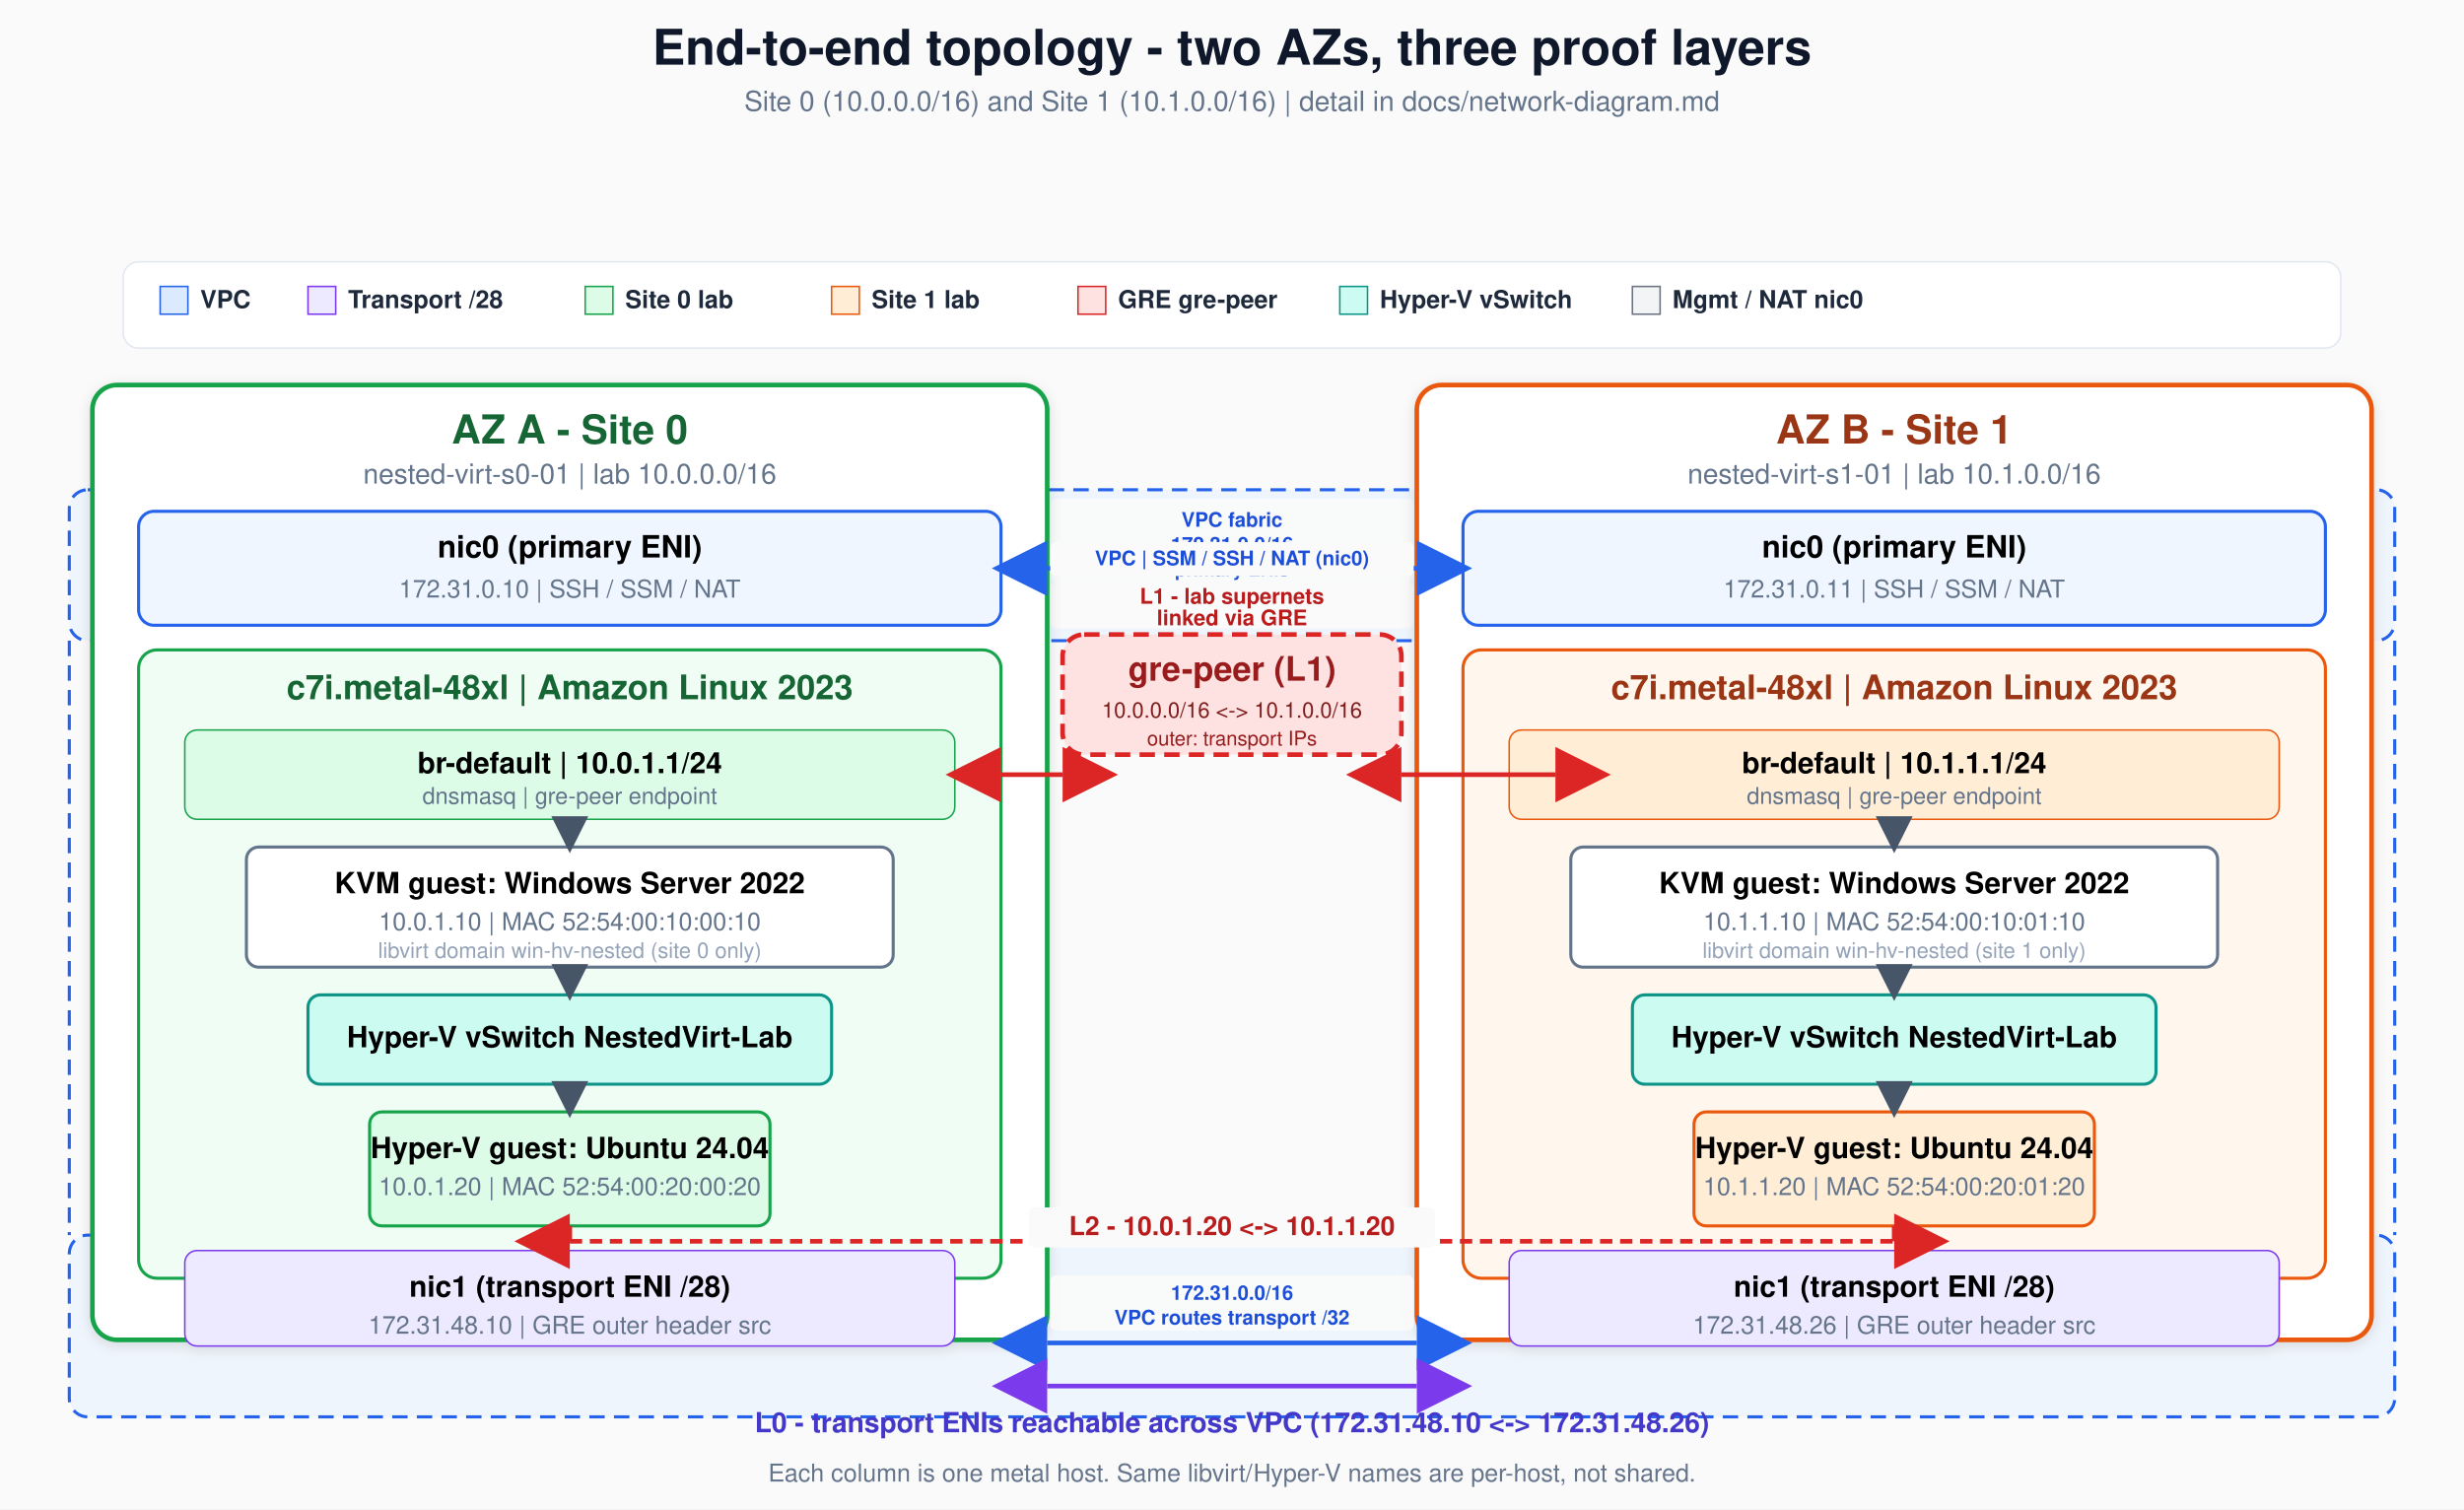
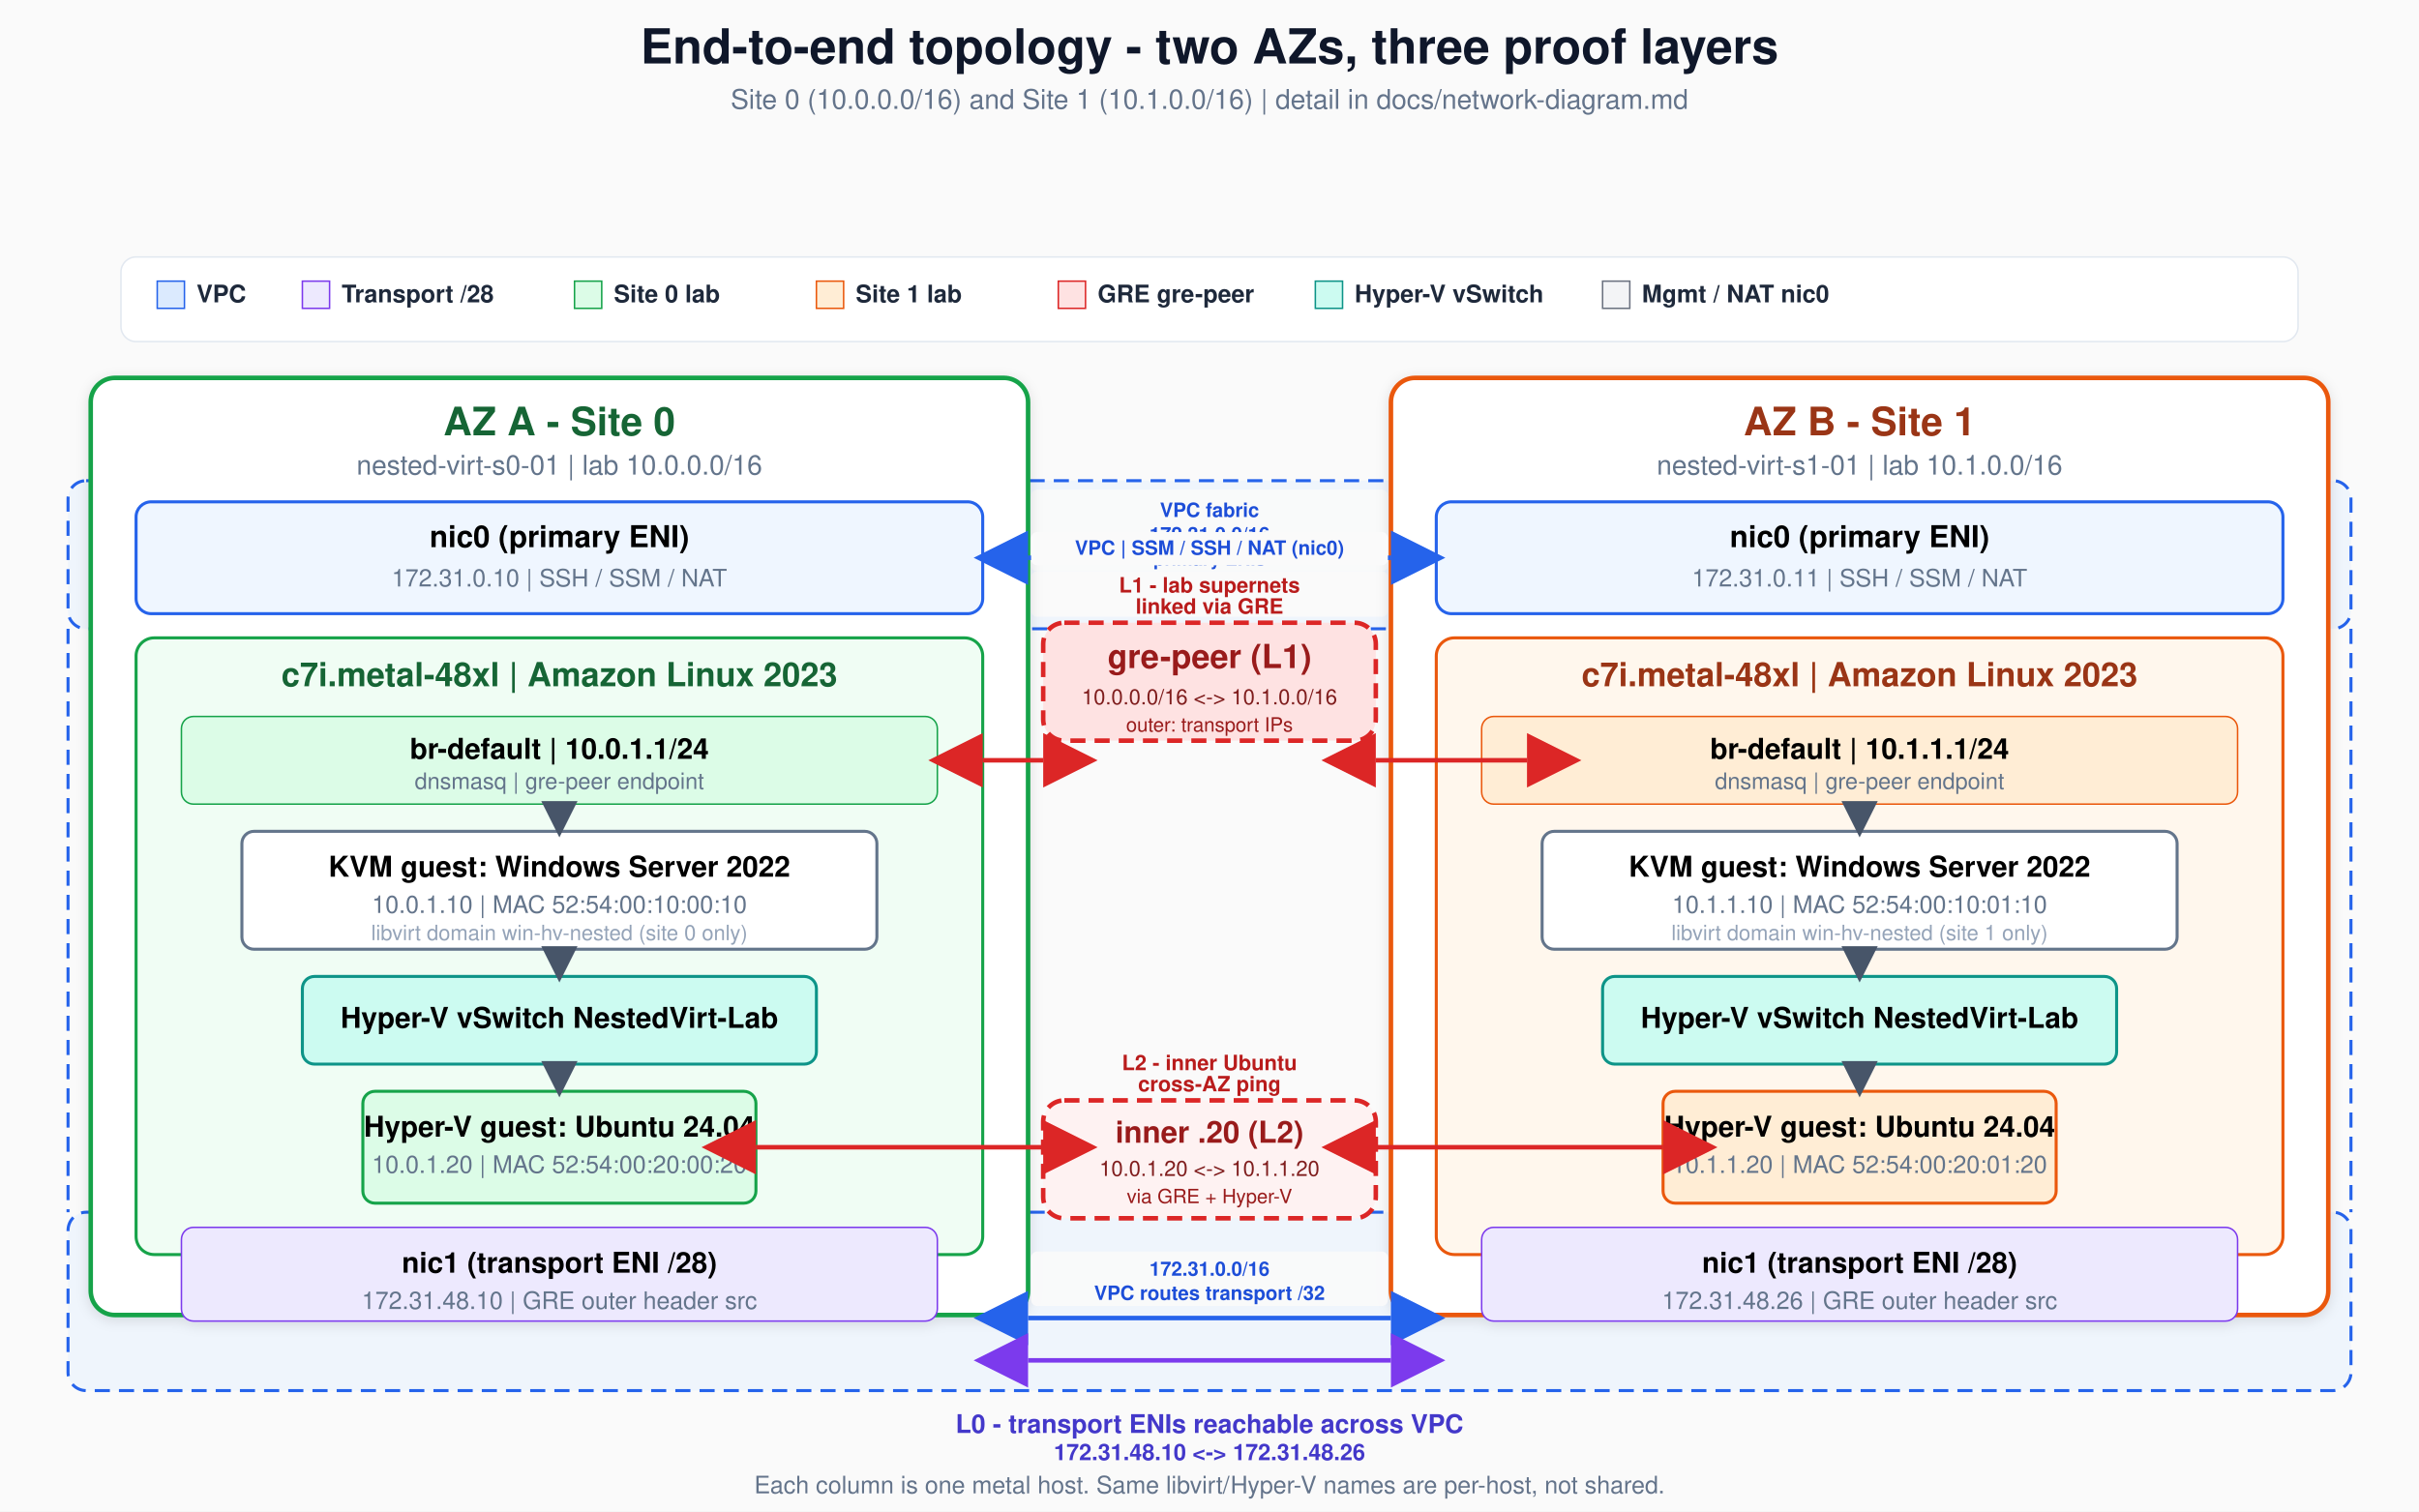
- <svg xmlns="http://www.w3.org/2000/svg" viewBox="0 0 1600 980" font-family="Segoe UI, Helvetica, Arial, sans-serif">
+ <svg xmlns="http://www.w3.org/2000/svg" viewBox="0 0 1600 1000" font-family="Segoe UI, Helvetica, Arial, sans-serif">
  <defs>
    <marker id="arrow" markerWidth="12" markerHeight="12" refX="10" refY="6" orient="auto">
      <path d="M0,0 L12,6 L0,12 Z" fill="#475569" />
    </marker>
    <marker id="arrow-purple-right" markerWidth="12" markerHeight="12" refX="0" refY="6" orient="auto">
      <path d="M0,0 L12,6 L0,12 Z" fill="#7c3aed" />
    </marker>
    <marker id="arrow-purple-left" markerWidth="12" markerHeight="12" refX="12" refY="6" orient="auto">
      <path d="M12,0 L0,6 L12,12 Z" fill="#7c3aed" />
    </marker>
    <marker id="arrow-red-right" markerWidth="12" markerHeight="12" refX="0" refY="6" orient="auto">
      <path d="M0,0 L12,6 L0,12 Z" fill="#dc2626" />
    </marker>
    <marker id="arrow-red-left" markerWidth="12" markerHeight="12" refX="12" refY="6" orient="auto">
      <path d="M12,0 L0,6 L12,12 Z" fill="#dc2626" />
    </marker>
    <marker id="arrow-blue-right" markerWidth="12" markerHeight="12" refX="0" refY="6" orient="auto">
      <path d="M0,0 L12,6 L0,12 Z" fill="#2563eb" />
    </marker>
    <marker id="arrow-blue-left" markerWidth="12" markerHeight="12" refX="12" refY="6" orient="auto">
      <path d="M12,0 L0,6 L12,12 Z" fill="#2563eb" />
    </marker>
    <filter id="shadow" x="-2%" y="-2%" width="104%" height="104%">
      <feDropShadow dx="0" dy="2" stdDeviation="4" flood-opacity="0.12" />
    </filter>
  </defs>
-   <rect width="1600" height="980" fill="#fafafa" />
+   <rect width="1600" height="1000" fill="#fafafa" />
  <text x="800" y="42" text-anchor="middle" font-size="32" font-weight="700" fill="#0f172a">End-to-end topology - two AZs, three proof layers</text>
  <text x="800" y="72" text-anchor="middle" font-size="18" fill="#64748b">Site 0 (10.0.0.0/16) and Site 1 (10.1.0.0/16) | detail in docs/network-diagram.md</text>
  <g transform="translate(80,170)">
    <rect x="0" y="0" width="1440" height="56" rx="10" fill="#ffffff" stroke="#e2e8f0" />
    <g font-size="16" font-weight="600">
      <rect x="24" y="16" width="18" height="18" fill="#dbeafe" stroke="#2563eb" />
      <text x="50" y="30" fill="#1e293b">VPC</text>
      <rect x="120" y="16" width="18" height="18" fill="#ede9fe" stroke="#7c3aed" />
      <text x="146" y="30" fill="#1e293b">Transport /28</text>
      <rect x="300" y="16" width="18" height="18" fill="#dcfce7" stroke="#16a34a" />
      <text x="326" y="30" fill="#1e293b">Site 0 lab</text>
      <rect x="460" y="16" width="18" height="18" fill="#ffedd5" stroke="#ea580c" />
      <text x="486" y="30" fill="#1e293b">Site 1 lab</text>
      <rect x="620" y="16" width="18" height="18" fill="#fee2e2" stroke="#dc2626" />
      <text x="646" y="30" fill="#1e293b">GRE gre-peer</text>
      <rect x="790" y="16" width="18" height="18" fill="#ccfbf1" stroke="#0d9488" />
      <text x="816" y="30" fill="#1e293b">Hyper-V vSwitch</text>
      <rect x="980" y="16" width="18" height="18" fill="#f3f4f6" stroke="#6b7280" />
      <text x="1006" y="30" fill="#1e293b">Mgmt / NAT nic0</text>
    </g>
  </g>
  <rect x="45" y="318" width="1510" height="98" rx="12" fill="#dbeafe" fill-opacity="0.35" stroke="#2563eb" stroke-width="2" stroke-dasharray="10 6" />
  <rect x="45" y="802" width="1510" height="118" rx="12" fill="#dbeafe" fill-opacity="0.35" stroke="#2563eb" stroke-width="2" stroke-dasharray="10 6" />
  <line x1="45" y1="416" x2="45" y2="802" stroke="#2563eb" stroke-width="2" stroke-dasharray="10 6" />
  <line x1="1555" y1="416" x2="1555" y2="802" stroke="#2563eb" stroke-width="2" stroke-dasharray="10 6" />
  <rect x="682" y="324" width="236" height="54" rx="4" fill="#fafafa" fill-opacity="0.95" />
  <text x="800" y="342" text-anchor="middle" font-size="13" font-weight="700" fill="#1d4ed8">VPC fabric</text>
  <text x="800" y="358" text-anchor="middle" font-size="13" font-weight="700" fill="#1d4ed8">172.31.0.0/16</text>
  <text x="800" y="374" text-anchor="middle" font-size="12" font-weight="600" fill="#1d4ed8">primary ENIs</text>
  <text x="800" y="388" text-anchor="middle" font-size="12" font-weight="600" fill="#1d4ed8">transport ENIs</text>
  <rect x="682" y="378" width="236" height="30" rx="4" fill="#fafafa" />
  <text x="800" y="392" text-anchor="middle" font-size="14" font-weight="700" fill="#b91c1c">L1 - lab supernets</text>
  <text x="800" y="406" text-anchor="middle" font-size="14" font-weight="700" fill="#b91c1c">linked via GRE</text>
  <g transform="translate(690, 412)">
    <rect x="0" y="0" width="220" height="78" rx="14" fill="#fee2e2" stroke="#dc2626" stroke-width="3" stroke-dasharray="10 6" />
    <text x="110" y="30" text-anchor="middle" font-size="22" font-weight="700" fill="#991b1b">gre-peer (L1)</text>
    <text x="110" y="54" text-anchor="middle" font-size="14" fill="#7f1d1d">10.0.0.0/16 &lt;-&gt; 10.1.0.0/16</text>
    <text x="110" y="72" text-anchor="middle" font-size="13" fill="#991b1b">outer: transport IPs</text>
+   </g>
+   <rect x="682" y="694" width="236" height="30" rx="4" fill="#fafafa" />
+   <text x="800" y="708" text-anchor="middle" font-size="14" font-weight="700" fill="#b91c1c">L2 - inner Ubuntu</text>
+   <text x="800" y="722" text-anchor="middle" font-size="14" font-weight="700" fill="#b91c1c">cross-AZ ping</text>
+   <g transform="translate(690, 728)">
+     <rect x="0" y="0" width="220" height="78" rx="14" fill="#fef2f2" stroke="#dc2626" stroke-width="3" stroke-dasharray="10 6" />
+     <text x="110" y="28" text-anchor="middle" font-size="20" font-weight="700" fill="#991b1b">inner .20 (L2)</text>
+     <text x="110" y="50" text-anchor="middle" font-size="14" fill="#7f1d1d">10.0.1.20 &lt;-&gt; 10.1.1.20</text>
+     <text x="110" y="68" text-anchor="middle" font-size="13" fill="#991b1b">via GRE + Hyper-V</text>
  </g>
  <g transform="translate(60,250)" filter="url(#shadow)">
    <rect x="0" y="0" width="620" height="620" rx="16" fill="#ffffff" stroke="#16a34a" stroke-width="3" />
    <text x="310" y="38" text-anchor="middle" font-size="26" font-weight="700" fill="#166534">AZ A - Site 0</text>
    <text x="310" y="64" text-anchor="middle" font-size="18" fill="#64748b">nested-virt-s0-01 | lab 10.0.0.0/16</text>
    <rect x="30" y="82" width="560" height="74" rx="10" fill="#eff6ff" stroke="#2563eb" stroke-width="2" />
    <text x="310" y="112" text-anchor="middle" font-size="20" font-weight="600">nic0 (primary ENI)</text>
    <text x="310" y="138" text-anchor="middle" font-size="16" fill="#64748b">172.31.0.10 | SSH / SSM / NAT</text>
    <rect x="30" y="172" width="560" height="408" rx="12" fill="#f0fdf4" stroke="#16a34a" stroke-width="2" />
    <text x="310" y="204" text-anchor="middle" font-size="22" font-weight="700" fill="#166534">c7i.metal-48xl | Amazon Linux 2023</text>
    <rect x="60" y="224" width="500" height="58" rx="8" fill="#dcfce7" stroke="#16a34a" />
    <text x="310" y="252" text-anchor="middle" font-size="19" font-weight="600">br-default | 10.0.1.1/24</text>
    <text x="310" y="272" text-anchor="middle" font-size="15" fill="#64748b">dnsmasq | gre-peer endpoint</text>
    <rect x="100" y="300" width="420" height="78" rx="8" fill="#ffffff" stroke="#64748b" stroke-width="2" />
    <text x="310" y="330" text-anchor="middle" font-size="19" font-weight="600">KVM guest: Windows Server 2022</text>
    <text x="310" y="354" text-anchor="middle" font-size="16" fill="#64748b">10.0.1.10 | MAC 52:54:00:10:00:10</text>
    <text x="310" y="372" text-anchor="middle" font-size="14" fill="#94a3b8">libvirt domain win-hv-nested (site 0 only)</text>
    <rect x="140" y="396" width="340" height="58" rx="8" fill="#ccfbf1" stroke="#0d9488" stroke-width="2" />
    <text x="310" y="430" text-anchor="middle" font-size="19" font-weight="600">Hyper-V vSwitch NestedVirt-Lab</text>
    <rect x="180" y="472" width="260" height="74" rx="8" fill="#dcfce7" stroke="#16a34a" stroke-width="2" />
    <text x="310" y="502" text-anchor="middle" font-size="19" font-weight="700">Hyper-V guest: Ubuntu 24.04</text>
    <text x="310" y="526" text-anchor="middle" font-size="16" fill="#64748b">10.0.1.20 | MAC 52:54:00:20:00:20</text>
    <rect x="60" y="562" width="500" height="62" rx="8" fill="#ede9fe" stroke="#7c3aed" />
    <text x="310" y="592" text-anchor="middle" font-size="19" font-weight="600">nic1 (transport ENI /28)</text>
    <text x="310" y="616" text-anchor="middle" font-size="16" fill="#64748b">172.31.48.10 | GRE outer header src</text>
    <line x1="310" y1="282" x2="310" y2="300" stroke="#475569" stroke-width="2" marker-end="url(#arrow)" />
    <line x1="310" y1="378" x2="310" y2="396" stroke="#475569" stroke-width="2" marker-end="url(#arrow)" />
    <line x1="310" y1="454" x2="310" y2="472" stroke="#475569" stroke-width="2" marker-end="url(#arrow)" />
  </g>
  <g transform="translate(920,250)" filter="url(#shadow)">
    <rect x="0" y="0" width="620" height="620" rx="16" fill="#ffffff" stroke="#ea580c" stroke-width="3" />
    <text x="310" y="38" text-anchor="middle" font-size="26" font-weight="700" fill="#9a3412">AZ B - Site 1</text>
    <text x="310" y="64" text-anchor="middle" font-size="18" fill="#64748b">nested-virt-s1-01 | lab 10.1.0.0/16</text>
    <rect x="30" y="82" width="560" height="74" rx="10" fill="#eff6ff" stroke="#2563eb" stroke-width="2" />
    <text x="310" y="112" text-anchor="middle" font-size="20" font-weight="600">nic0 (primary ENI)</text>
    <text x="310" y="138" text-anchor="middle" font-size="16" fill="#64748b">172.31.0.11 | SSH / SSM / NAT</text>
    <rect x="30" y="172" width="560" height="408" rx="12" fill="#fff7ed" stroke="#ea580c" stroke-width="2" />
    <text x="310" y="204" text-anchor="middle" font-size="22" font-weight="700" fill="#9a3412">c7i.metal-48xl | Amazon Linux 2023</text>
    <rect x="60" y="224" width="500" height="58" rx="8" fill="#ffedd5" stroke="#ea580c" />
    <text x="310" y="252" text-anchor="middle" font-size="19" font-weight="600">br-default | 10.1.1.1/24</text>
    <text x="310" y="272" text-anchor="middle" font-size="15" fill="#64748b">dnsmasq | gre-peer endpoint</text>
    <rect x="100" y="300" width="420" height="78" rx="8" fill="#ffffff" stroke="#64748b" stroke-width="2" />
    <text x="310" y="330" text-anchor="middle" font-size="19" font-weight="600">KVM guest: Windows Server 2022</text>
    <text x="310" y="354" text-anchor="middle" font-size="16" fill="#64748b">10.1.1.10 | MAC 52:54:00:10:01:10</text>
    <text x="310" y="372" text-anchor="middle" font-size="14" fill="#94a3b8">libvirt domain win-hv-nested (site 1 only)</text>
    <rect x="140" y="396" width="340" height="58" rx="8" fill="#ccfbf1" stroke="#0d9488" stroke-width="2" />
    <text x="310" y="430" text-anchor="middle" font-size="19" font-weight="600">Hyper-V vSwitch NestedVirt-Lab</text>
    <rect x="180" y="472" width="260" height="74" rx="8" fill="#ffedd5" stroke="#ea580c" stroke-width="2" />
    <text x="310" y="502" text-anchor="middle" font-size="19" font-weight="700">Hyper-V guest: Ubuntu 24.04</text>
    <text x="310" y="526" text-anchor="middle" font-size="16" fill="#64748b">10.1.1.20 | MAC 52:54:00:20:01:20</text>
    <rect x="60" y="562" width="500" height="62" rx="8" fill="#ede9fe" stroke="#7c3aed" />
    <text x="310" y="592" text-anchor="middle" font-size="19" font-weight="600">nic1 (transport ENI /28)</text>
    <text x="310" y="616" text-anchor="middle" font-size="16" fill="#64748b">172.31.48.26 | GRE outer header src</text>
    <line x1="310" y1="282" x2="310" y2="300" stroke="#475569" stroke-width="2" marker-end="url(#arrow)" />
    <line x1="310" y1="378" x2="310" y2="396" stroke="#475569" stroke-width="2" marker-end="url(#arrow)" />
    <line x1="310" y1="454" x2="310" y2="472" stroke="#475569" stroke-width="2" marker-end="url(#arrow)" />
  </g>
  <line x1="650" y1="369" x2="680" y2="369" stroke="#2563eb" stroke-width="3" />
  <line x1="680" y1="369" x2="920" y2="369" stroke="#2563eb" stroke-width="3" marker-start="url(#arrow-blue-left)" marker-end="url(#arrow-blue-right)" />
  <line x1="920" y1="369" x2="950" y2="369" stroke="#2563eb" stroke-width="3" />
  <rect x="682" y="352" width="236" height="22" rx="4" fill="#fafafa" />
  <text x="800" y="367" text-anchor="middle" font-size="13" font-weight="700" fill="#1d4ed8">VPC | SSM / SSH / NAT (nic0)</text>
  <line x1="650" y1="503" x2="690" y2="503" stroke="#dc2626" stroke-width="3" marker-start="url(#arrow-red-left)" marker-end="url(#arrow-red-right)" />
  <line x1="910" y1="503" x2="1010" y2="503" stroke="#dc2626" stroke-width="3" marker-start="url(#arrow-red-left)" marker-end="url(#arrow-red-right)" />
-   <line x1="370" y1="796" x2="370" y2="806" stroke="#dc2626" stroke-width="3" />
-   <line x1="370" y1="806" x2="665" y2="806" stroke="#dc2626" stroke-width="3" stroke-dasharray="8 5" marker-start="url(#arrow-red-left)" />
-   <rect x="668" y="784" width="264" height="26" rx="4" fill="#fafafa" />
-   <text x="800" y="802" text-anchor="middle" font-size="17" font-weight="700" fill="#b91c1c">L2 - 10.0.1.20 &lt;-&gt; 10.1.1.20</text>
-   <line x1="935" y1="806" x2="1230" y2="806" stroke="#dc2626" stroke-width="3" stroke-dasharray="8 5" marker-end="url(#arrow-red-right)" />
-   <line x1="1230" y1="806" x2="1230" y2="796" stroke="#dc2626" stroke-width="3" />
+   <line x1="500" y1="759" x2="690" y2="759" stroke="#dc2626" stroke-width="3" marker-start="url(#arrow-red-left)" marker-end="url(#arrow-red-right)" />
+   <line x1="910" y1="759" x2="1100" y2="759" stroke="#dc2626" stroke-width="3" marker-start="url(#arrow-red-left)" marker-end="url(#arrow-red-right)" />
  <line x1="680" y1="872" x2="920" y2="872" stroke="#2563eb" stroke-width="3" marker-start="url(#arrow-blue-left)" marker-end="url(#arrow-blue-right)" />
  <rect x="682" y="828" width="236" height="36" rx="4" fill="#fafafa" fill-opacity="0.95" />
  <text x="800" y="844" text-anchor="middle" font-size="13" font-weight="700" fill="#1d4ed8">172.31.0.0/16</text>
  <text x="800" y="860" text-anchor="middle" font-size="13" font-weight="700" fill="#1d4ed8">VPC routes transport /32</text>
  <line x1="680" y1="900" x2="920" y2="900" stroke="#7c3aed" stroke-width="3" marker-start="url(#arrow-purple-left)" marker-end="url(#arrow-purple-right)" />
-   <text x="800" y="930" text-anchor="middle" font-size="18" font-weight="700" fill="#4338ca">L0 - transport ENIs reachable across VPC (172.31.48.10 &lt;-&gt; 172.31.48.26)</text>
-   <text x="800" y="962" text-anchor="middle" font-size="16" fill="#64748b">Each column is one metal host. Same libvirt/Hyper-V names are per-host, not shared.</text>
+   <text x="800" y="948" text-anchor="middle" font-size="17" font-weight="700" fill="#4338ca">L0 - transport ENIs reachable across VPC</text>
+   <text x="800" y="966" text-anchor="middle" font-size="15" font-weight="600" fill="#4338ca">172.31.48.10 &lt;-&gt; 172.31.48.26</text>
+   <text x="800" y="988" text-anchor="middle" font-size="16" fill="#64748b">Each column is one metal host. Same libvirt/Hyper-V names are per-host, not shared.</text>
</svg>
